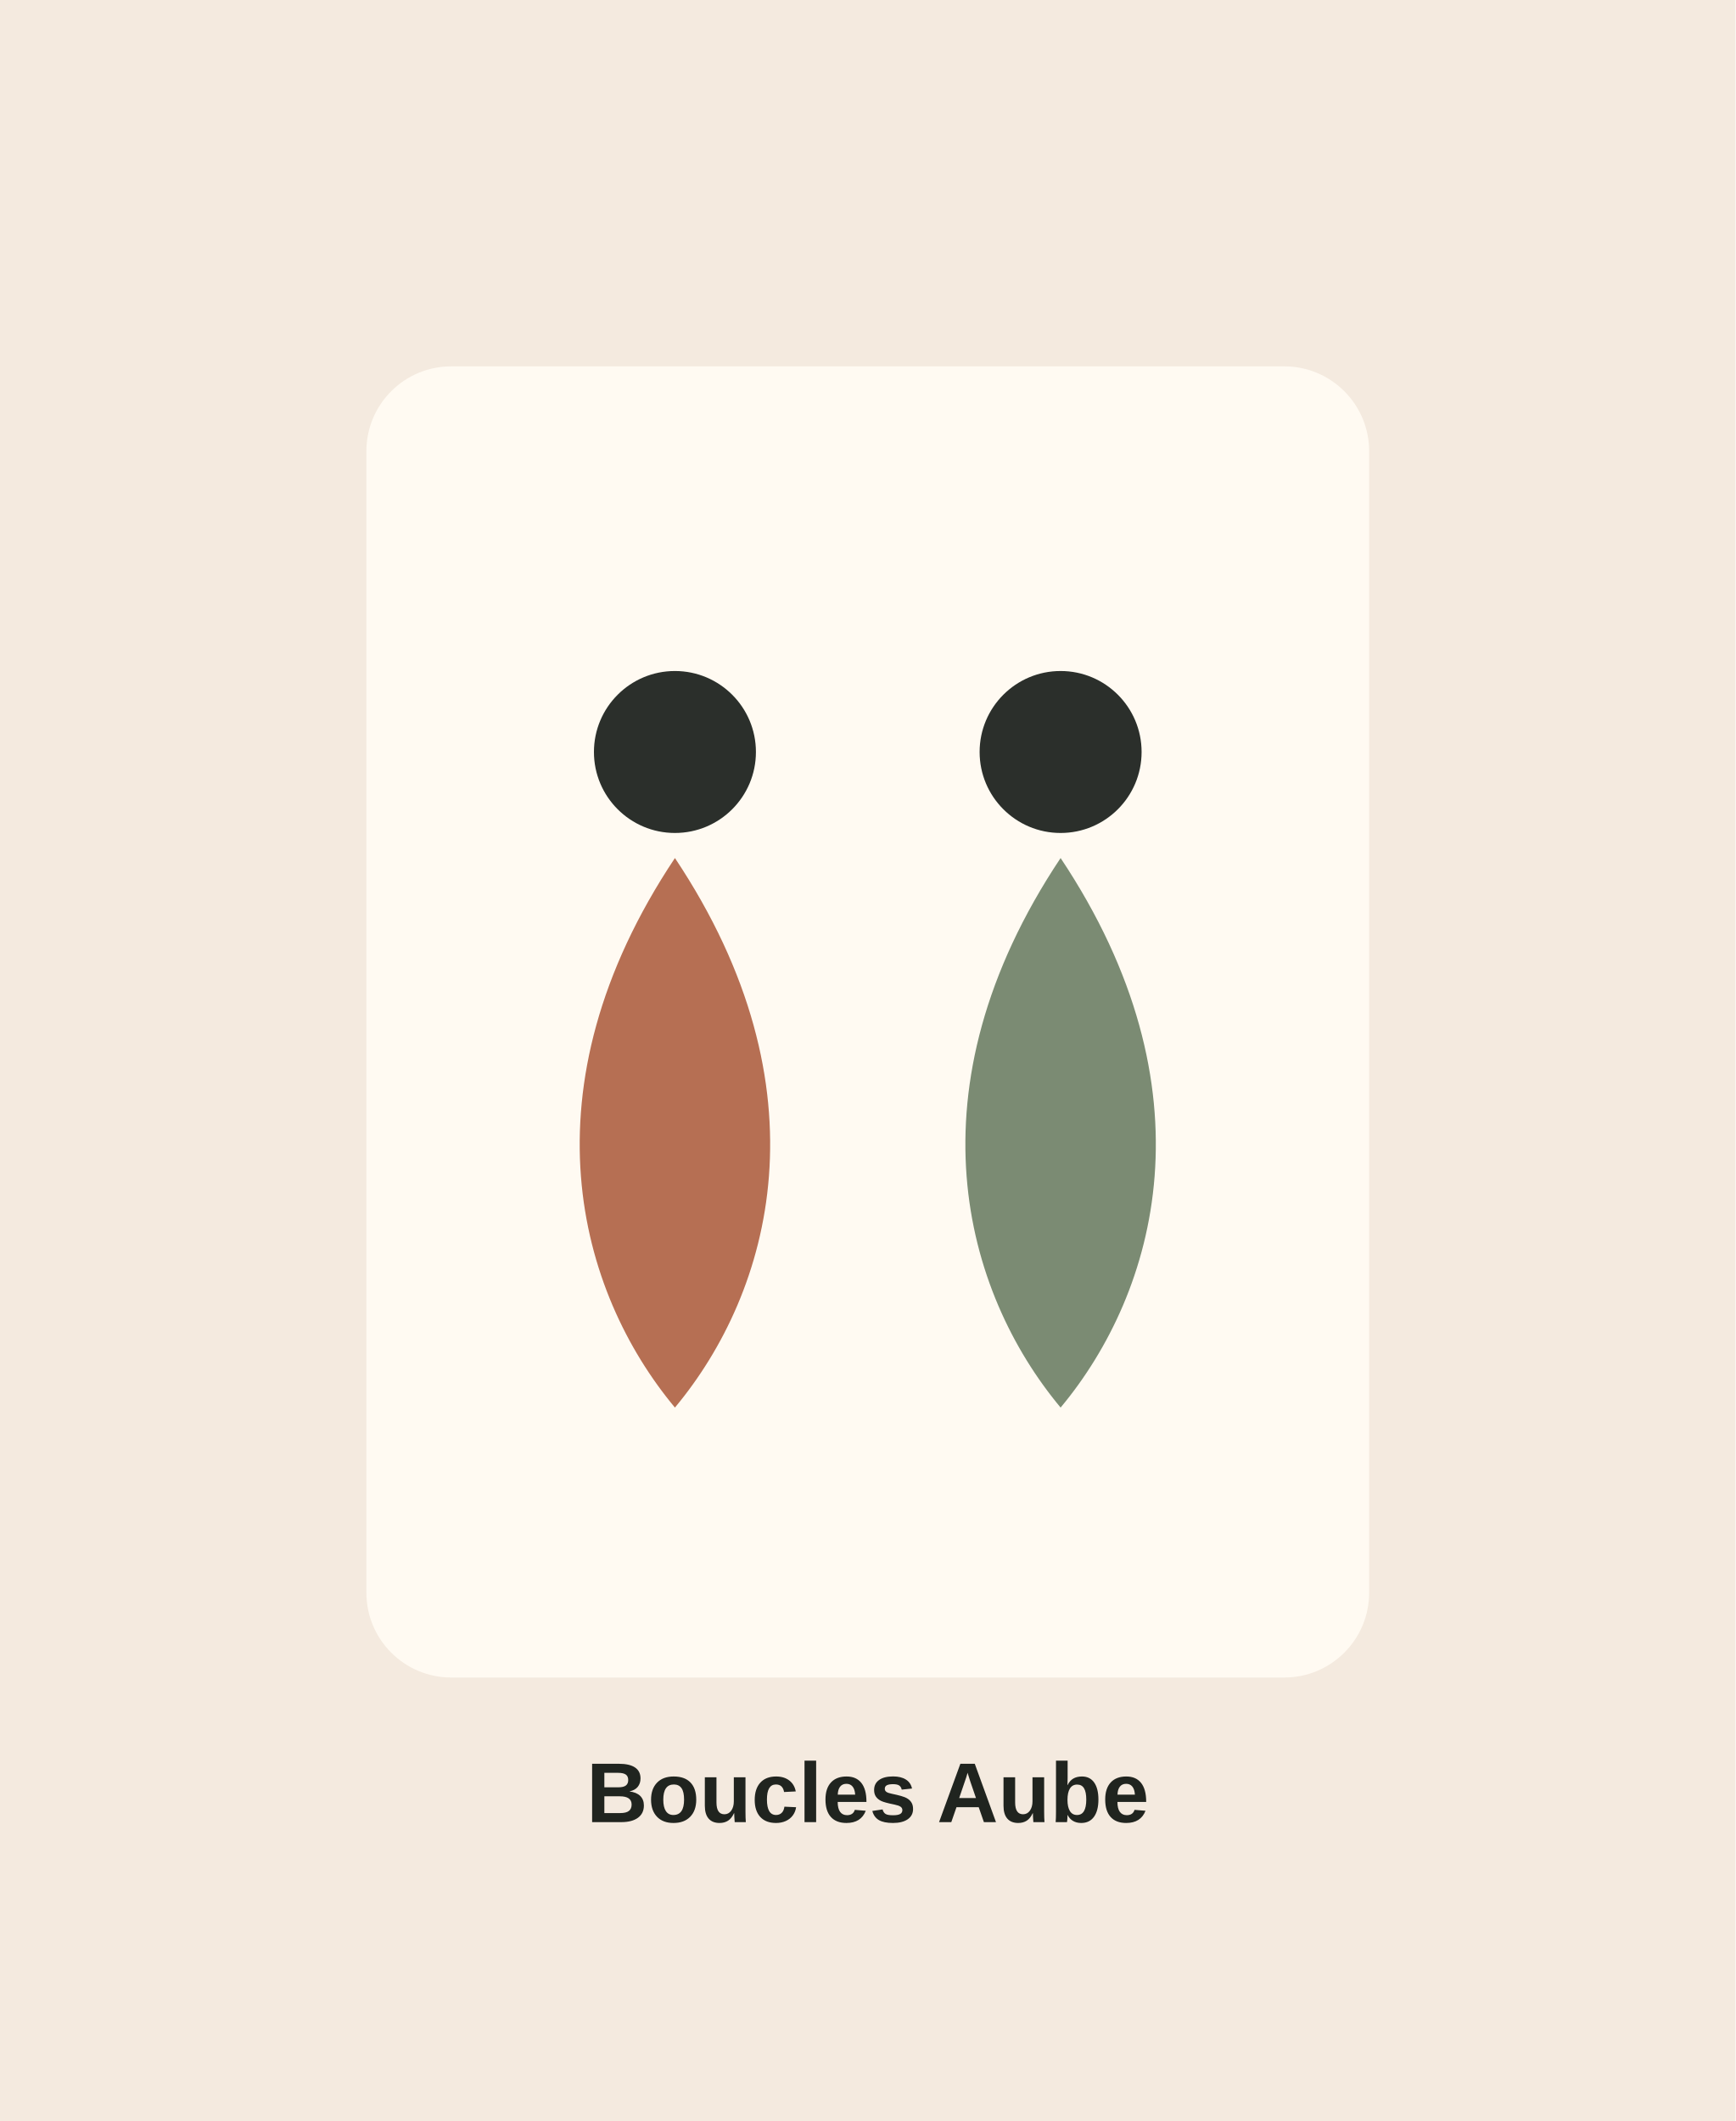
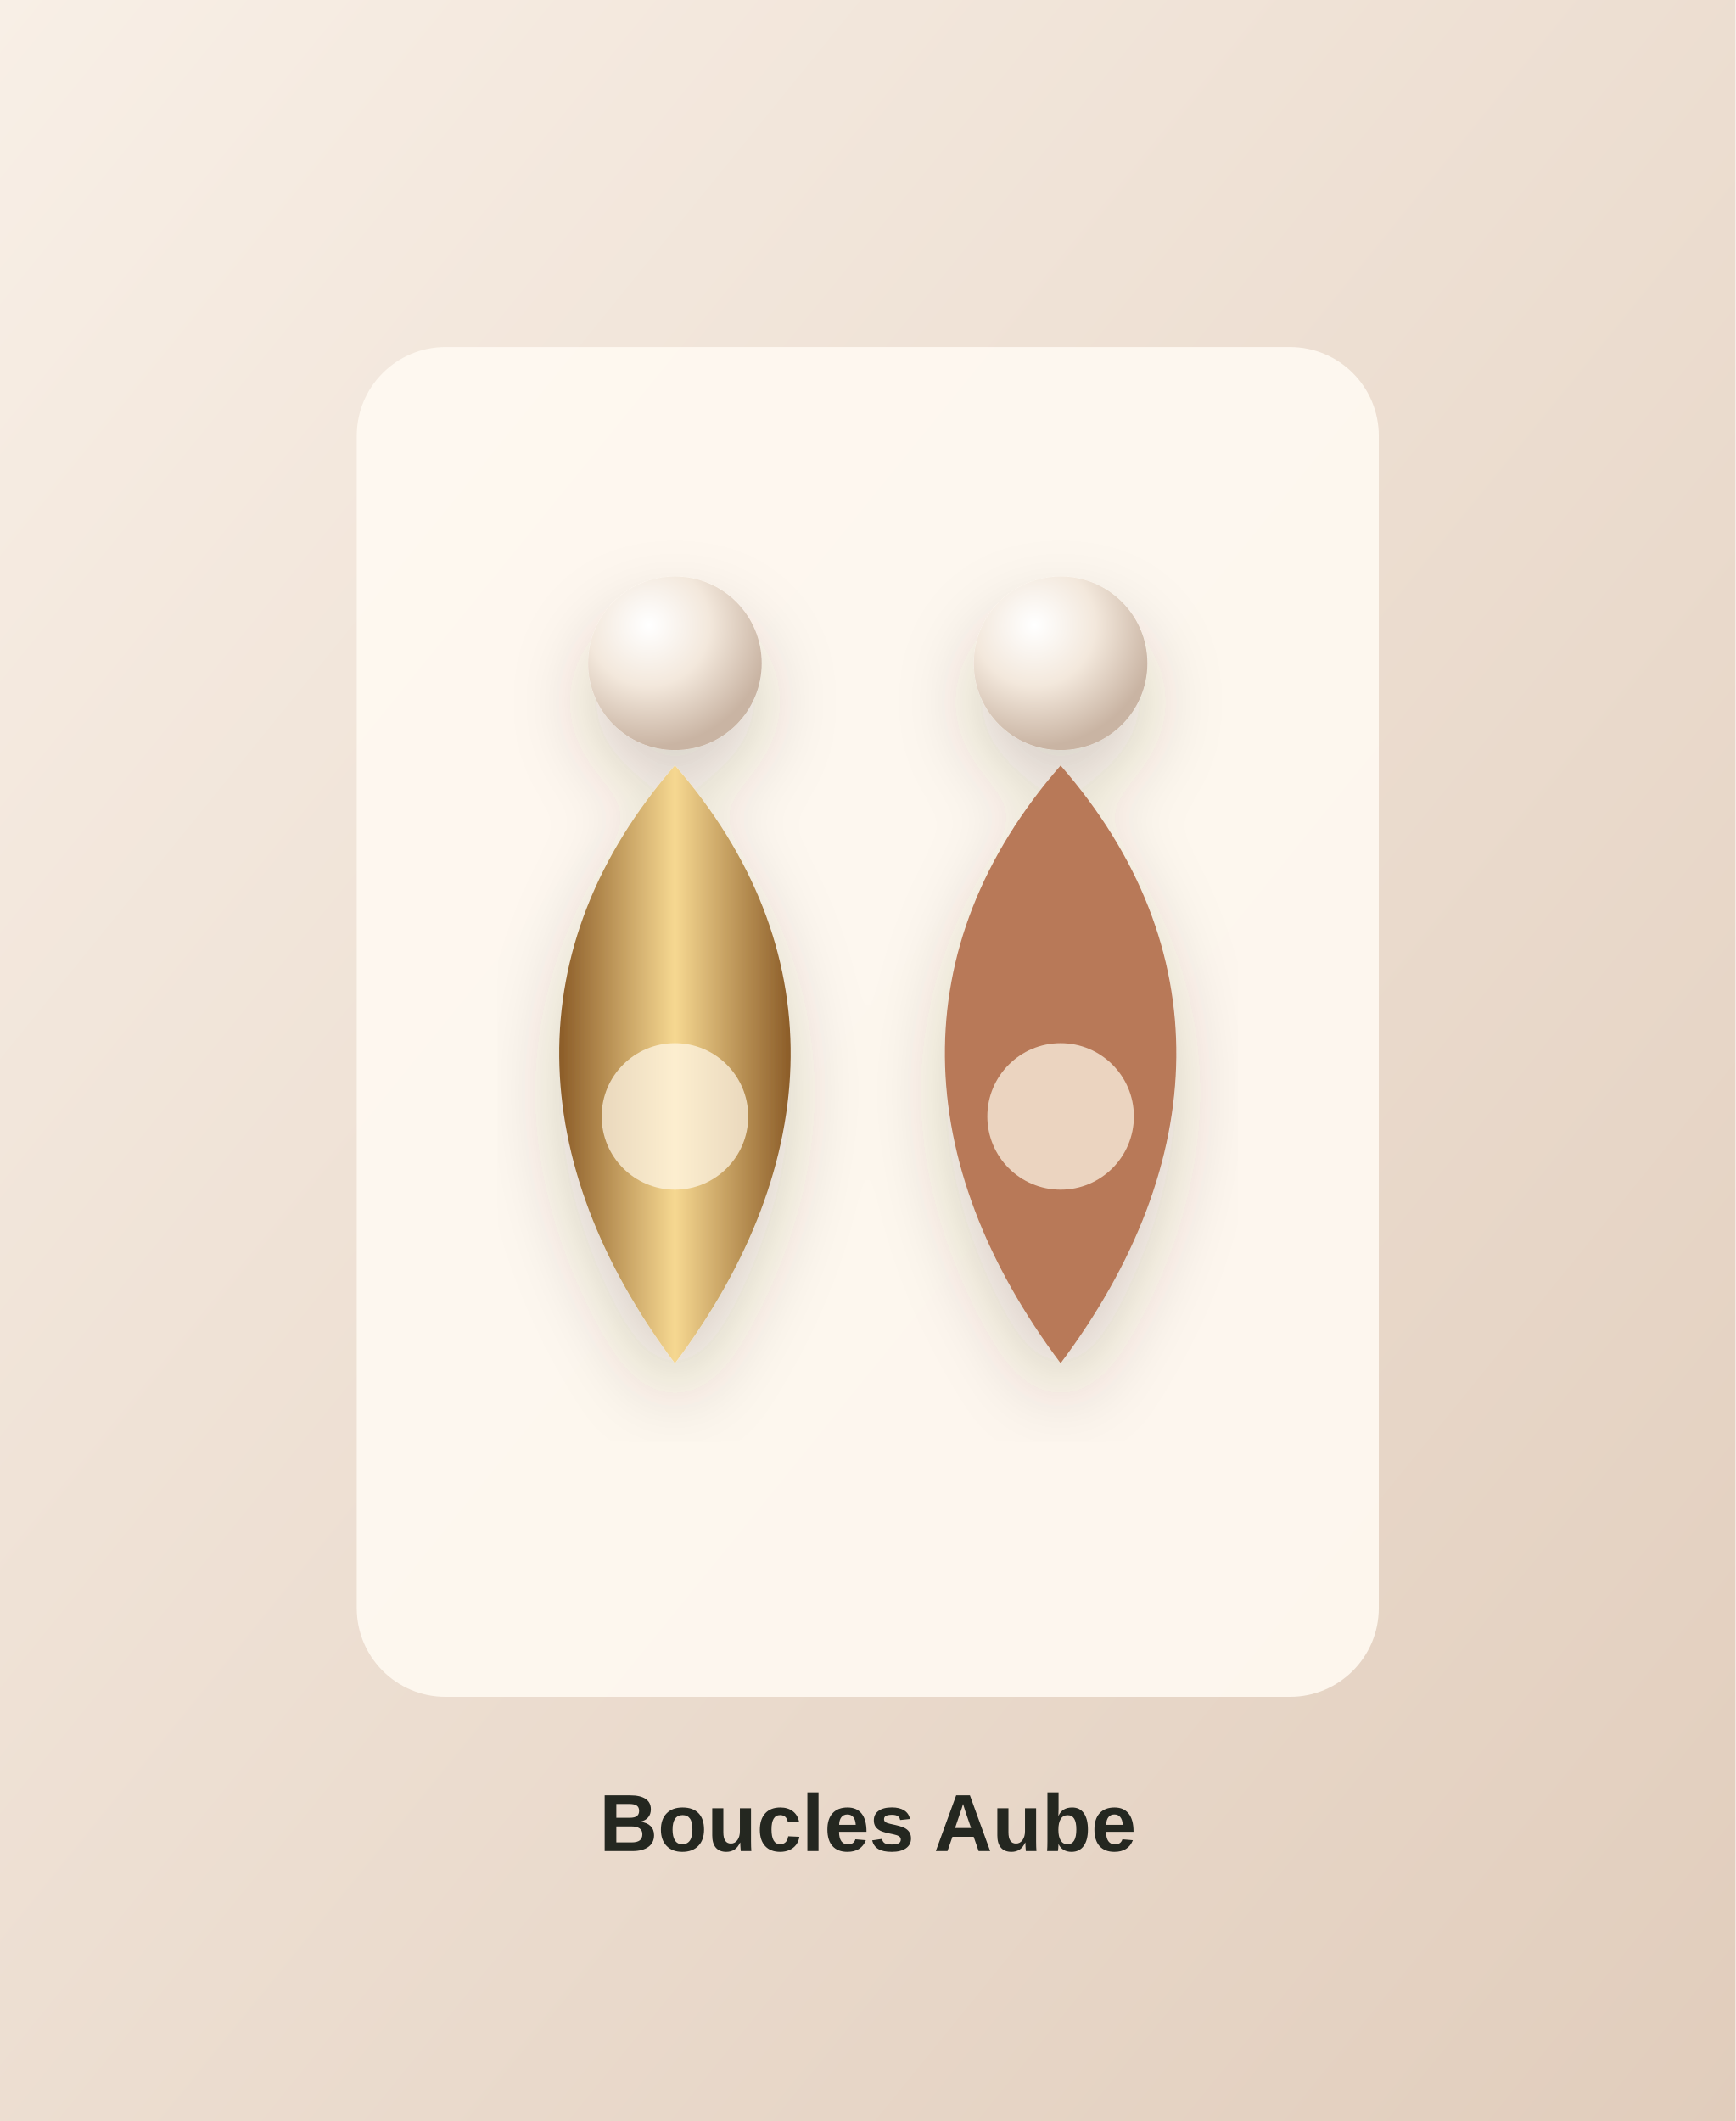
<svg xmlns="http://www.w3.org/2000/svg" viewBox="0 0 900 1100">
-   <rect width="900" height="1100" fill="#f4eadf" />
-   <rect x="190" y="190" width="520" height="680" rx="44" fill="#fffaf2" />
-   <circle cx="350" cy="390" r="42" fill="#2b2f2b" />
-   <circle cx="550" cy="390" r="42" fill="#2b2f2b" />
-   <path d="M350 445c-80 120-50 225 0 285 50-60 80-165 0-285Z" fill="#b66f53" />
-   <path d="M550 445c-80 120-50 225 0 285 50-60 80-165 0-285Z" fill="#7b8b73" />
-   <text x="450" y="945" text-anchor="middle" font-family="Arial, sans-serif" font-size="44" font-weight="700" fill="#20241f">Boucles Aube</text>
+   <defs>
+     <linearGradient id="bg" x1="0" x2="1" y1="0" y2="1">
+       <stop offset="0" stop-color="#f8efe6" />
+       <stop offset="1" stop-color="#e1cdbc" />
+     </linearGradient>
+     <linearGradient id="gold" x1="0" x2="1">
+       <stop offset="0" stop-color="#8b5c28" />
+       <stop offset=".5" stop-color="#f6d891" />
+       <stop offset="1" stop-color="#8b5c28" />
+     </linearGradient>
+     <radialGradient id="pearl" cx="35%" cy="28%" r="70%">
+       <stop offset="0" stop-color="#fff" />
+       <stop offset=".5" stop-color="#f3e8dc" />
+       <stop offset="1" stop-color="#c9b4a3" />
+     </radialGradient>
+     <filter id="s">
+       <feDropShadow dx="0" dy="20" stdDeviation="20" flood-color="#4a3328" flood-opacity=".2" />
+     </filter>
+   </defs>
+   <rect width="900" height="1100" fill="url(#bg)" />
+   <rect x="185" y="180" width="530" height="700" rx="46" fill="#fffaf2" opacity=".9" />
+   <g filter="url(#s)">
+     <circle cx="350" cy="344" r="45" fill="url(#pearl)" />
+     <circle cx="550" cy="344" r="45" fill="url(#pearl)" />
+     <path d="M350 397c-82 94-78 206 0 310 78-104 82-216 0-310Z" fill="url(#gold)" />
+     <path d="M550 397c-82 94-78 206 0 310 78-104 82-216 0-310Z" fill="#b87958" />
+     <circle cx="350" cy="579" r="38" fill="#fff7e8" opacity=".72" />
+     <circle cx="550" cy="579" r="38" fill="#fff7e8" opacity=".72" />
+   </g>
+   <text x="450" y="960" text-anchor="middle" font-family="Arial, sans-serif" font-size="42" font-weight="700" fill="#242720">Boucles Aube</text>
</svg>
